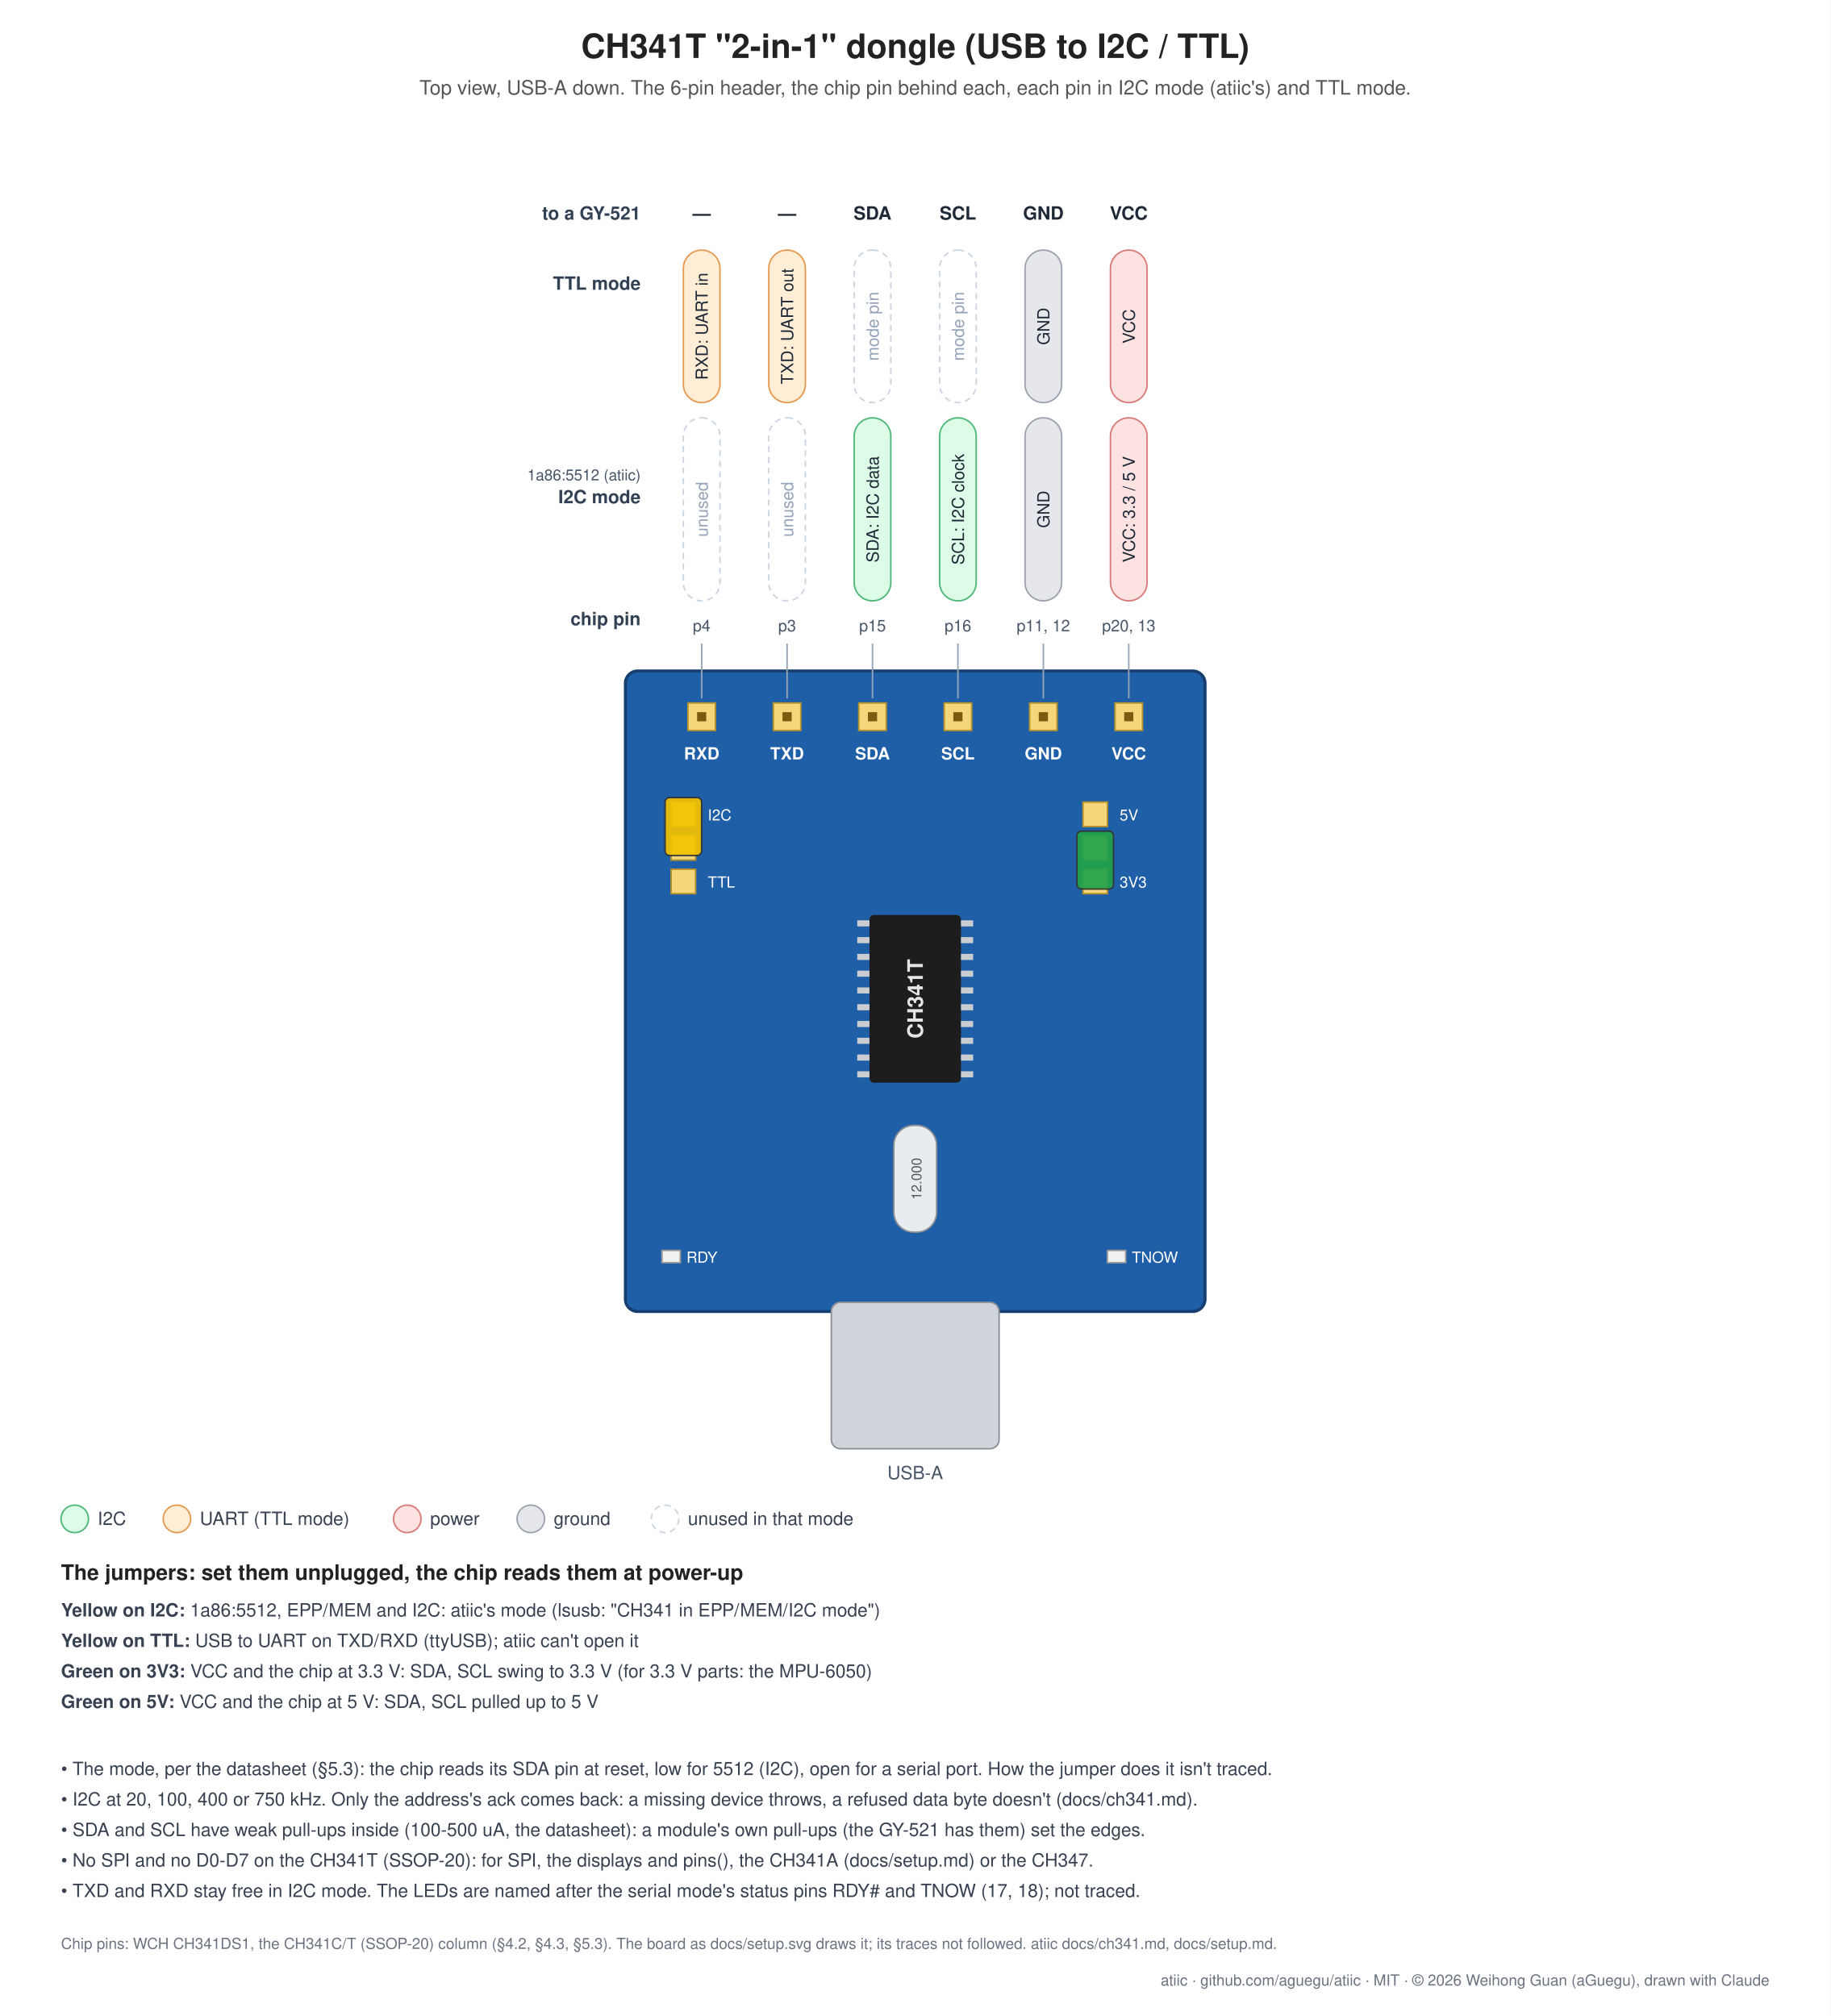
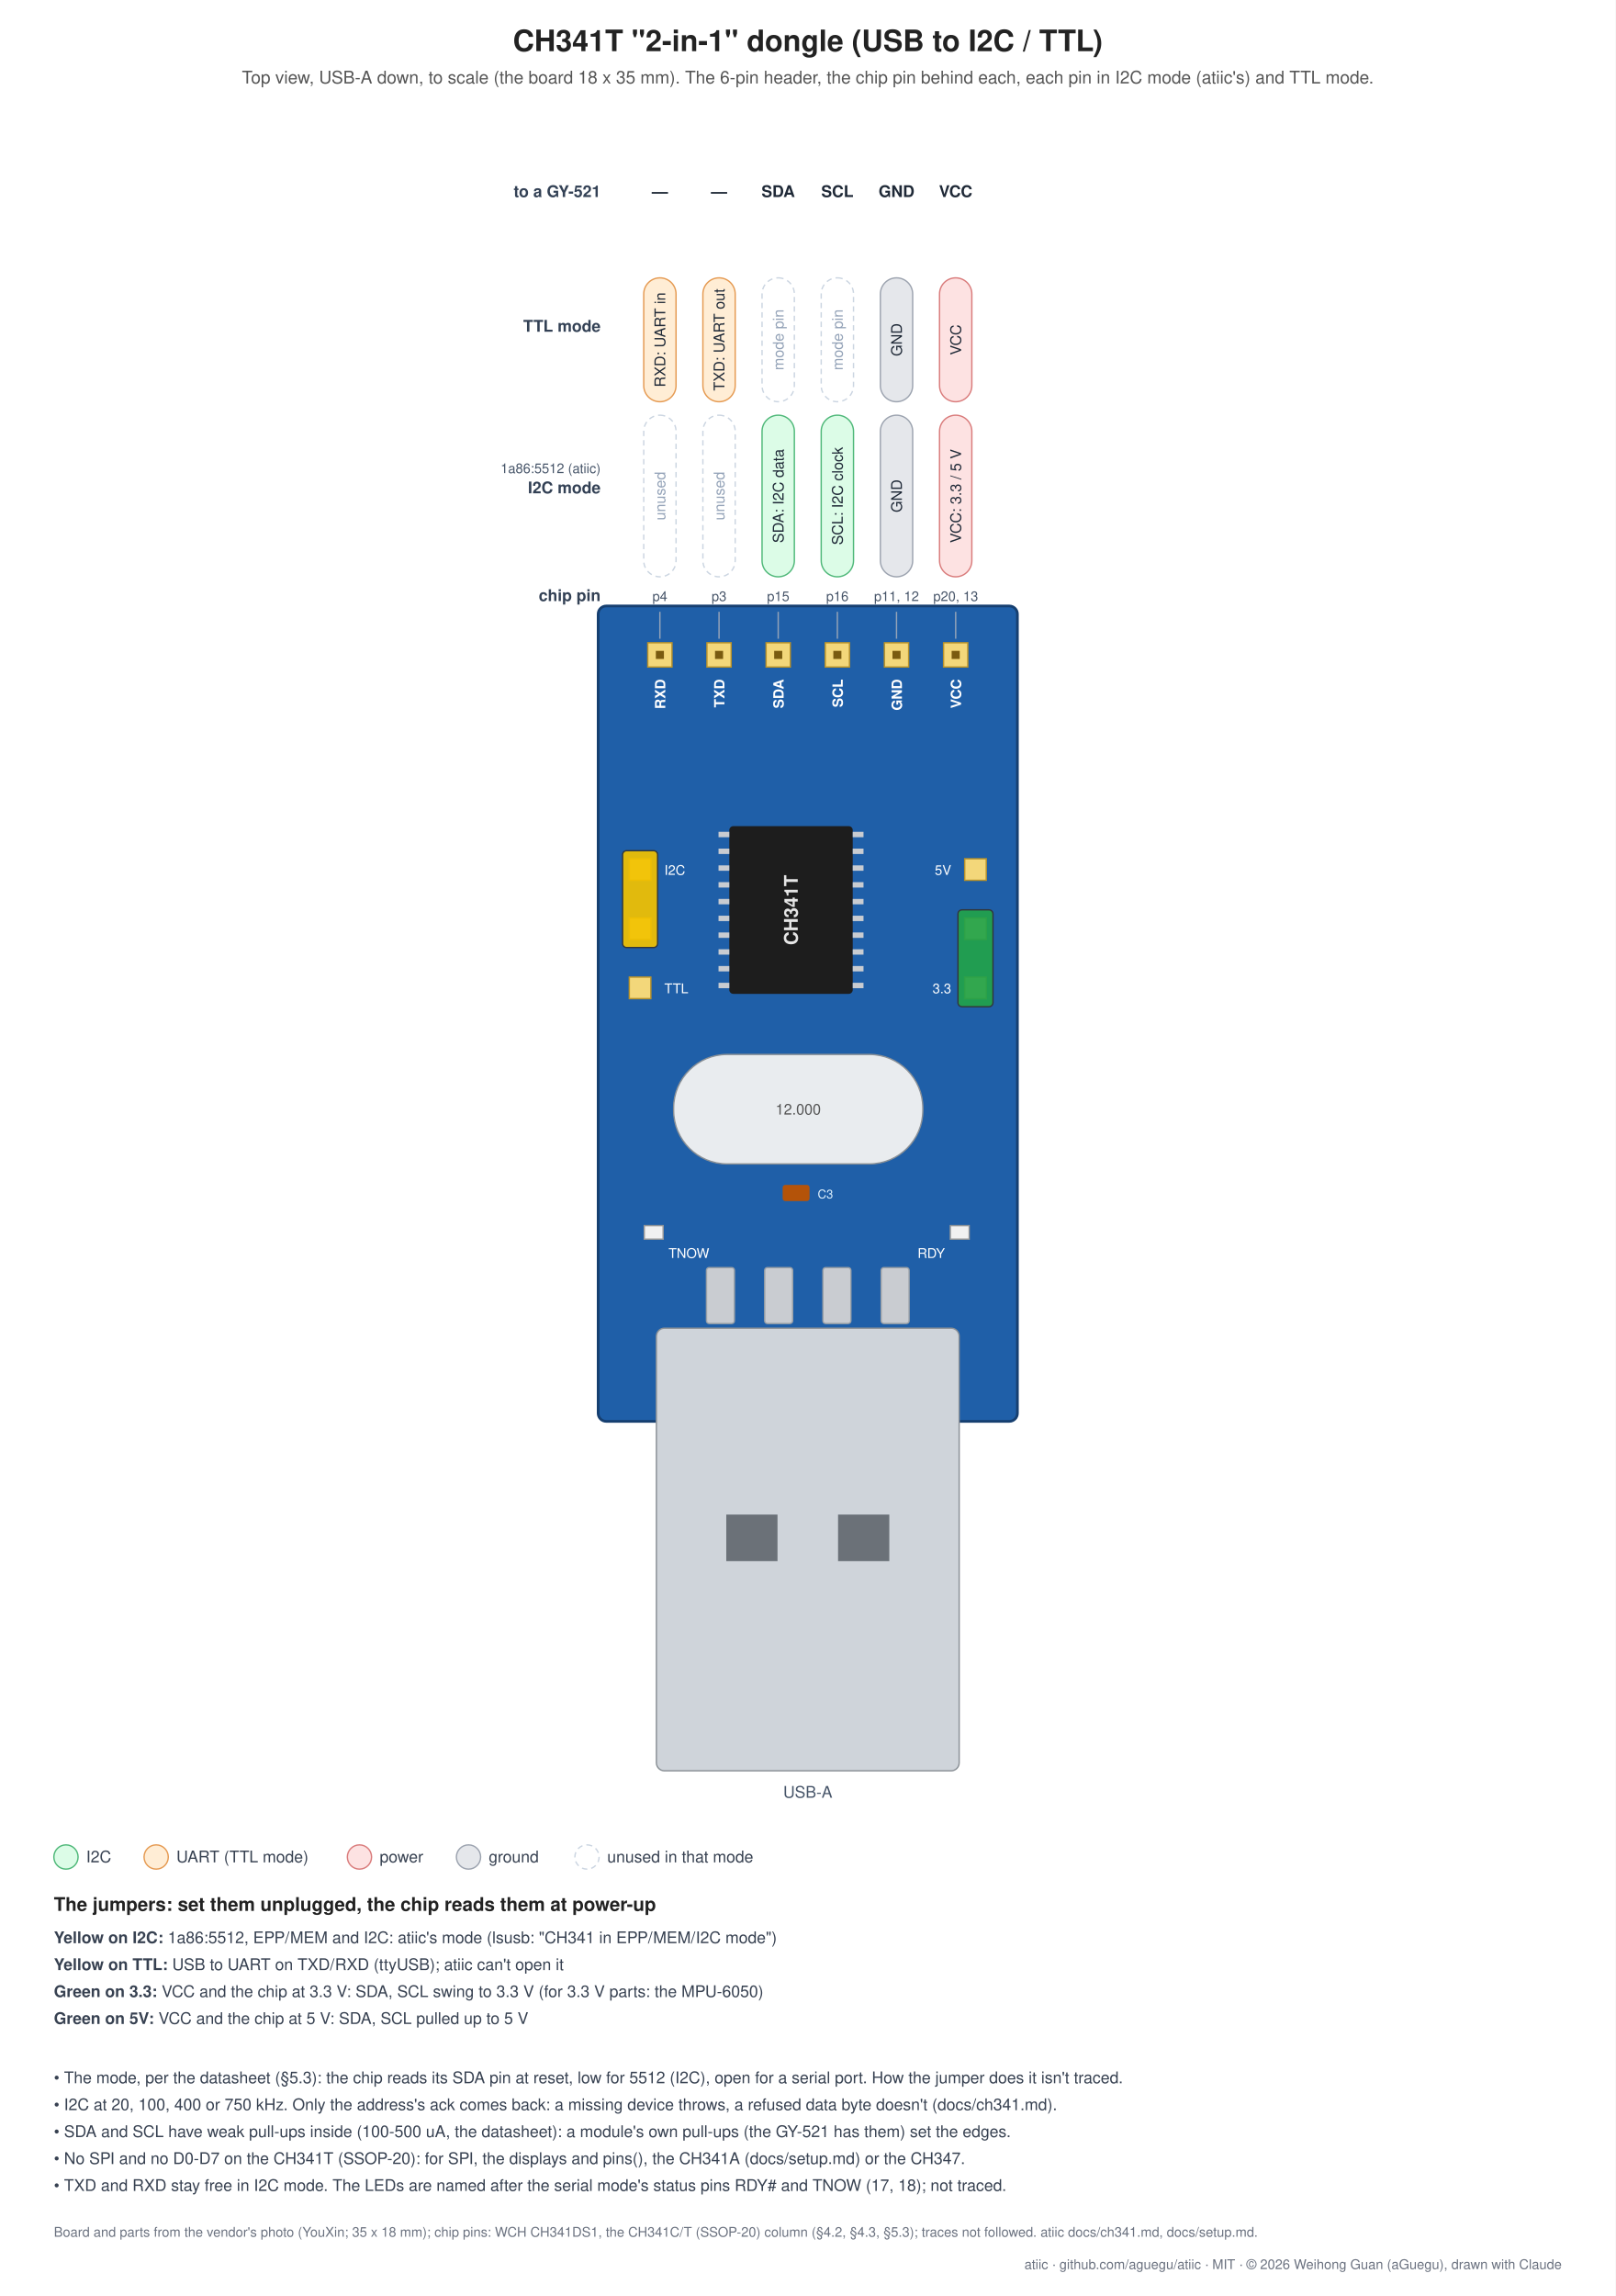
- <svg xmlns="http://www.w3.org/2000/svg" viewBox="0 0 1200 1322" width="1200" height="1322" font-family="Helvetica, Arial, sans-serif">
-   <rect width="1200" height="1322" fill="#ffffff" />
+ <svg xmlns="http://www.w3.org/2000/svg" viewBox="0 0 1200 1705" width="1200" height="1705" font-family="Helvetica, Arial, sans-serif">
+   <rect width="1200" height="1705" fill="#ffffff" />
  <text x="600.0" y="38" text-anchor="middle" font-size="22" font-weight="bold" fill="#222">CH341T "2-in-1" dongle (USB to I2C / TTL)</text>
-   <text x="600.0" y="62" text-anchor="middle" font-size="13" fill="#555">Top view, USB-A down. The 6-pin header, the chip pin behind each, each pin in I2C mode (atiic's) and TTL mode.</text>
-   <rect x="410.0" y="440" width="380.0" height="420" rx="8" fill="#1f5fa8" stroke="#163f70" stroke-width="2" />
-   <text x="420.0" y="410" text-anchor="end" font-size="12" font-weight="bold" fill="#334155">chip pin</text>
-   <text x="420.0" y="330" text-anchor="end" font-size="12" font-weight="bold" fill="#334155">I2C mode</text>
-   <text x="420.0" y="315" text-anchor="end" font-size="10" fill="#475569">1a86:5512 (atiic)</text>
-   <text x="420.0" y="190" text-anchor="end" font-size="12" font-weight="bold" fill="#334155">TTL mode</text>
-   <text x="420.0" y="144" text-anchor="end" font-size="12" font-weight="bold" fill="#334155">to a GY-521</text>
-   <rect x="451.0" y="461" width="18" height="18" fill="#f3d77a" stroke="#b8922a" />
-   <rect x="457.0" y="467" width="6" height="6" fill="#7a5b10" />
-   <text x="460.0" y="498" text-anchor="middle" font-size="11" font-weight="bold" fill="#fff">RXD</text>
-   <line x1="460.0" y1="458" x2="460.0" y2="422" stroke="#94a3b8" />
-   <text x="460.0" y="414" text-anchor="middle" font-size="10.5" fill="#475569">p4</text>
-   <rect x="448.0" y="274" width="24" height="120" rx="12" fill="#ffffff" stroke="#cbd5e1" stroke-dasharray="4 3" />
-   <text transform="translate(464.0 334.0) rotate(-90)" text-anchor="middle" font-size="11" fill="#94a3b8">unused</text>
-   <rect x="448.0" y="164" width="24" height="100" rx="12" fill="#ffedd5" stroke="#e59a52" />
-   <text transform="translate(464.0 214.0) rotate(-90)" text-anchor="middle" font-size="11" fill="#1f2937">RXD: UART in</text>
-   <text x="460.0" y="144" text-anchor="middle" font-size="12" font-weight="bold" fill="#1f2937">—</text>
-   <rect x="507.0" y="461" width="18" height="18" fill="#f3d77a" stroke="#b8922a" />
-   <rect x="513.0" y="467" width="6" height="6" fill="#7a5b10" />
-   <text x="516.0" y="498" text-anchor="middle" font-size="11" font-weight="bold" fill="#fff">TXD</text>
-   <line x1="516.0" y1="458" x2="516.0" y2="422" stroke="#94a3b8" />
-   <text x="516.0" y="414" text-anchor="middle" font-size="10.5" fill="#475569">p3</text>
-   <rect x="504.0" y="274" width="24" height="120" rx="12" fill="#ffffff" stroke="#cbd5e1" stroke-dasharray="4 3" />
-   <text transform="translate(520.0 334.0) rotate(-90)" text-anchor="middle" font-size="11" fill="#94a3b8">unused</text>
-   <rect x="504.0" y="164" width="24" height="100" rx="12" fill="#ffedd5" stroke="#e59a52" />
-   <text transform="translate(520.0 214.0) rotate(-90)" text-anchor="middle" font-size="11" fill="#1f2937">TXD: UART out</text>
-   <text x="516.0" y="144" text-anchor="middle" font-size="12" font-weight="bold" fill="#1f2937">—</text>
-   <rect x="563.0" y="461" width="18" height="18" fill="#f3d77a" stroke="#b8922a" />
-   <rect x="569.0" y="467" width="6" height="6" fill="#7a5b10" />
-   <text x="572.0" y="498" text-anchor="middle" font-size="11" font-weight="bold" fill="#fff">SDA</text>
-   <line x1="572.0" y1="458" x2="572.0" y2="422" stroke="#94a3b8" />
-   <text x="572.0" y="414" text-anchor="middle" font-size="10.5" fill="#475569">p15</text>
-   <rect x="560.0" y="274" width="24" height="120" rx="12" fill="#dcfce7" stroke="#4fb879" />
-   <text transform="translate(576.0 334.0) rotate(-90)" text-anchor="middle" font-size="11" fill="#1f2937">SDA: I2C data</text>
-   <rect x="560.0" y="164" width="24" height="100" rx="12" fill="#ffffff" stroke="#cbd5e1" stroke-dasharray="4 3" />
-   <text transform="translate(576.0 214.0) rotate(-90)" text-anchor="middle" font-size="11" fill="#94a3b8">mode pin</text>
-   <text x="572.0" y="144" text-anchor="middle" font-size="12" font-weight="bold" fill="#1f2937">SDA</text>
-   <rect x="619.0" y="461" width="18" height="18" fill="#f3d77a" stroke="#b8922a" />
-   <rect x="625.0" y="467" width="6" height="6" fill="#7a5b10" />
-   <text x="628.0" y="498" text-anchor="middle" font-size="11" font-weight="bold" fill="#fff">SCL</text>
-   <line x1="628.0" y1="458" x2="628.0" y2="422" stroke="#94a3b8" />
-   <text x="628.0" y="414" text-anchor="middle" font-size="10.5" fill="#475569">p16</text>
-   <rect x="616.0" y="274" width="24" height="120" rx="12" fill="#dcfce7" stroke="#4fb879" />
-   <text transform="translate(632.0 334.0) rotate(-90)" text-anchor="middle" font-size="11" fill="#1f2937">SCL: I2C clock</text>
-   <rect x="616.0" y="164" width="24" height="100" rx="12" fill="#ffffff" stroke="#cbd5e1" stroke-dasharray="4 3" />
-   <text transform="translate(632.0 214.0) rotate(-90)" text-anchor="middle" font-size="11" fill="#94a3b8">mode pin</text>
-   <text x="628.0" y="144" text-anchor="middle" font-size="12" font-weight="bold" fill="#1f2937">SCL</text>
-   <rect x="675.0" y="461" width="18" height="18" fill="#f3d77a" stroke="#b8922a" />
-   <rect x="681.0" y="467" width="6" height="6" fill="#7a5b10" />
-   <text x="684.0" y="498" text-anchor="middle" font-size="11" font-weight="bold" fill="#fff">GND</text>
-   <line x1="684.0" y1="458" x2="684.0" y2="422" stroke="#94a3b8" />
-   <text x="684.0" y="414" text-anchor="middle" font-size="10.5" fill="#475569">p11, 12</text>
-   <rect x="672.0" y="274" width="24" height="120" rx="12" fill="#e5e7eb" stroke="#9ca3af" />
-   <text transform="translate(688.0 334.0) rotate(-90)" text-anchor="middle" font-size="11" fill="#1f2937">GND</text>
-   <rect x="672.0" y="164" width="24" height="100" rx="12" fill="#e5e7eb" stroke="#9ca3af" />
-   <text transform="translate(688.0 214.0) rotate(-90)" text-anchor="middle" font-size="11" fill="#1f2937">GND</text>
-   <text x="684.0" y="144" text-anchor="middle" font-size="12" font-weight="bold" fill="#1f2937">GND</text>
-   <rect x="731.0" y="461" width="18" height="18" fill="#f3d77a" stroke="#b8922a" />
-   <rect x="737.0" y="467" width="6" height="6" fill="#7a5b10" />
-   <text x="740.0" y="498" text-anchor="middle" font-size="11" font-weight="bold" fill="#fff">VCC</text>
-   <line x1="740.0" y1="458" x2="740.0" y2="422" stroke="#94a3b8" />
-   <text x="740.0" y="414" text-anchor="middle" font-size="10.5" fill="#475569">p20, 13</text>
-   <rect x="728.0" y="274" width="24" height="120" rx="12" fill="#fde2e2" stroke="#d97b7b" />
-   <text transform="translate(744.0 334.0) rotate(-90)" text-anchor="middle" font-size="11" fill="#1f2937">VCC: 3.3 / 5 V</text>
-   <rect x="728.0" y="164" width="24" height="100" rx="12" fill="#fde2e2" stroke="#d97b7b" />
-   <text transform="translate(744.0 214.0) rotate(-90)" text-anchor="middle" font-size="11" fill="#1f2937">VCC</text>
-   <text x="740.0" y="144" text-anchor="middle" font-size="12" font-weight="bold" fill="#1f2937">VCC</text>
-   <rect x="440.0" y="526" width="16" height="16" fill="#f3d77a" stroke="#b8922a" />
-   <rect x="440.0" y="548" width="16" height="16" fill="#f3d77a" stroke="#b8922a" />
-   <rect x="440.0" y="570" width="16" height="16" fill="#f3d77a" stroke="#b8922a" />
-   <rect x="436.0" y="523" width="24" height="38" rx="3" fill="#f2c200" stroke="#333" opacity="0.92" />
-   <text x="464.0" y="538" font-size="10" fill="#fff">I2C</text>
-   <text x="464.0" y="582" font-size="10" fill="#fff">TTL</text>
-   <rect x="710.0" y="526" width="16" height="16" fill="#f3d77a" stroke="#b8922a" />
-   <rect x="710.0" y="548" width="16" height="16" fill="#f3d77a" stroke="#b8922a" />
-   <rect x="710.0" y="570" width="16" height="16" fill="#f3d77a" stroke="#b8922a" />
-   <rect x="706.0" y="545" width="24" height="38" rx="3" fill="#22a34a" stroke="#333" opacity="0.92" />
-   <text x="734.0" y="538" font-size="10" fill="#fff">5V</text>
-   <text x="734.0" y="582" font-size="10" fill="#fff">3V3</text>
-   <rect x="570.0" y="600" width="60" height="110" rx="3" fill="#1d1d1d" />
-   <rect x="562.0" y="603.5" width="8" height="4" fill="#c9ccd1" />
-   <rect x="630.0" y="603.5" width="8" height="4" fill="#c9ccd1" />
-   <rect x="562.0" y="614.5" width="8" height="4" fill="#c9ccd1" />
-   <rect x="630.0" y="614.5" width="8" height="4" fill="#c9ccd1" />
-   <rect x="562.0" y="625.5" width="8" height="4" fill="#c9ccd1" />
-   <rect x="630.0" y="625.5" width="8" height="4" fill="#c9ccd1" />
-   <rect x="562.0" y="636.5" width="8" height="4" fill="#c9ccd1" />
-   <rect x="630.0" y="636.5" width="8" height="4" fill="#c9ccd1" />
-   <rect x="562.0" y="647.5" width="8" height="4" fill="#c9ccd1" />
-   <rect x="630.0" y="647.5" width="8" height="4" fill="#c9ccd1" />
-   <rect x="562.0" y="658.5" width="8" height="4" fill="#c9ccd1" />
-   <rect x="630.0" y="658.5" width="8" height="4" fill="#c9ccd1" />
-   <rect x="562.0" y="669.5" width="8" height="4" fill="#c9ccd1" />
-   <rect x="630.0" y="669.5" width="8" height="4" fill="#c9ccd1" />
-   <rect x="562.0" y="680.5" width="8" height="4" fill="#c9ccd1" />
-   <rect x="630.0" y="680.5" width="8" height="4" fill="#c9ccd1" />
-   <rect x="562.0" y="691.5" width="8" height="4" fill="#c9ccd1" />
-   <rect x="630.0" y="691.5" width="8" height="4" fill="#c9ccd1" />
-   <rect x="562.0" y="702.5" width="8" height="4" fill="#c9ccd1" />
-   <rect x="630.0" y="702.5" width="8" height="4" fill="#c9ccd1" />
-   <text transform="translate(605.0 655.0) rotate(-90)" text-anchor="middle" font-size="14" font-weight="bold" fill="#e5e5e5">CH341T</text>
-   <rect x="586.0" y="738" width="28" height="70" rx="13" fill="#e9ecef" stroke="#8a9096" />
-   <text transform="translate(604.0 773) rotate(-90)" text-anchor="middle" font-size="9" fill="#555">12.000</text>
-   <rect x="434.0" y="820" width="12" height="8" fill="#f1f1f1" stroke="#999" />
-   <text x="450.0" y="828" font-size="10" fill="#fff">RDY</text>
-   <rect x="726.0" y="820" width="12" height="8" fill="#f1f1f1" stroke="#999" />
-   <text x="742.0" y="828" font-size="10" fill="#fff">TNOW</text>
-   <rect x="545.0" y="854" width="110" height="96" rx="6" fill="#cfd4da" stroke="#8a9096" />
-   <text x="600.0" y="970" text-anchor="middle" font-size="12" fill="#475569">USB-A</text>
-   <rect x="40" y="987" width="18" height="18" rx="9" fill="#dcfce7" stroke="#4fb879" />
-   <text x="64" y="1000" font-size="12" fill="#374151">I2C</text>
-   <rect x="107" y="987" width="18" height="18" rx="9" fill="#ffedd5" stroke="#e59a52" />
-   <text x="131" y="1000" font-size="12" fill="#374151">UART (TTL mode)</text>
-   <rect x="258" y="987" width="18" height="18" rx="9" fill="#fde2e2" stroke="#d97b7b" />
-   <text x="282" y="1000" font-size="12" fill="#374151">power</text>
-   <rect x="339" y="987" width="18" height="18" rx="9" fill="#e5e7eb" stroke="#9ca3af" />
-   <text x="363" y="1000" font-size="12" fill="#374151">ground</text>
-   <rect x="427" y="987" width="18" height="18" rx="9" fill="#ffffff" stroke="#cbd5e1" stroke-dasharray="4 3" />
-   <text x="451" y="1000" font-size="12" fill="#374151">unused in that mode</text>
-   <text x="40" y="1036" font-size="14" font-weight="bold" fill="#222">The jumpers: set them unplugged, the chip reads them at power-up</text>
-   <text x="40" y="1060" font-size="12" fill="#374151">
+   <text x="600.0" y="62" text-anchor="middle" font-size="13" fill="#555">Top view, USB-A down, to scale (the board 18 x 35 mm). The 6-pin header, the chip pin behind each, each pin in I2C mode (atiic's) and TTL mode.</text>
+   <rect x="444.3" y="450" width="311.4" height="605.5" rx="6" fill="#1f5fa8" stroke="#163f70" stroke-width="2" />
+   <text x="446.145" y="446.33" text-anchor="end" font-size="12" font-weight="bold" fill="#334155">chip pin</text>
+   <text x="446.145" y="366.33" text-anchor="end" font-size="12" font-weight="bold" fill="#334155">I2C mode</text>
+   <text x="446.145" y="351.33" text-anchor="end" font-size="10" fill="#475569">1a86:5512 (atiic)</text>
+   <text x="446.145" y="246.33" text-anchor="end" font-size="12" font-weight="bold" fill="#334155">TTL mode</text>
+   <text x="446.145" y="146.33" text-anchor="end" font-size="12" font-weight="bold" fill="#334155">to a GY-521</text>
+   <rect x="481.145" y="477.33" width="18" height="18" fill="#f3d77a" stroke="#b8922a" />
+   <rect x="487.145" y="483.33" width="6" height="6" fill="#7a5b10" />
+   <text transform="translate(494.145 504.33) rotate(-90)" text-anchor="end" font-size="10.5" font-weight="bold" fill="#fff">RXD</text>
+   <line x1="490.145" y1="474.33" x2="490.145" y2="454.33" stroke="#94a3b8" />
+   <text x="490.145" y="446.33" text-anchor="middle" font-size="10" fill="#475569">p4</text>
+   <rect x="478.145" y="308.33" width="24" height="120" rx="12" fill="#ffffff" stroke="#cbd5e1" stroke-dasharray="4 3" />
+   <text transform="translate(494.145 368.33) rotate(-90)" text-anchor="middle" font-size="11" fill="#94a3b8">unused</text>
+   <rect x="478.145" y="206.33" width="24" height="92" rx="12" fill="#ffedd5" stroke="#e59a52" />
+   <text transform="translate(494.145 252.33) rotate(-90)" text-anchor="middle" font-size="11" fill="#1f2937">RXD: UART in</text>
+   <text x="490.145" y="146.33" text-anchor="middle" font-size="12" font-weight="bold" fill="#1f2937">—</text>
+   <rect x="525.087" y="477.33" width="18" height="18" fill="#f3d77a" stroke="#b8922a" />
+   <rect x="531.087" y="483.33" width="6" height="6" fill="#7a5b10" />
+   <text transform="translate(538.087 504.33) rotate(-90)" text-anchor="end" font-size="10.5" font-weight="bold" fill="#fff">TXD</text>
+   <line x1="534.087" y1="474.33" x2="534.087" y2="454.33" stroke="#94a3b8" />
+   <text x="534.087" y="446.33" text-anchor="middle" font-size="10" fill="#475569">p3</text>
+   <rect x="522.087" y="308.33" width="24" height="120" rx="12" fill="#ffffff" stroke="#cbd5e1" stroke-dasharray="4 3" />
+   <text transform="translate(538.087 368.33) rotate(-90)" text-anchor="middle" font-size="11" fill="#94a3b8">unused</text>
+   <rect x="522.087" y="206.33" width="24" height="92" rx="12" fill="#ffedd5" stroke="#e59a52" />
+   <text transform="translate(538.087 252.33) rotate(-90)" text-anchor="middle" font-size="11" fill="#1f2937">TXD: UART out</text>
+   <text x="534.087" y="146.33" text-anchor="middle" font-size="12" font-weight="bold" fill="#1f2937">—</text>
+   <rect x="569.029" y="477.33" width="18" height="18" fill="#f3d77a" stroke="#b8922a" />
+   <rect x="575.029" y="483.33" width="6" height="6" fill="#7a5b10" />
+   <text transform="translate(582.029 504.33) rotate(-90)" text-anchor="end" font-size="10.5" font-weight="bold" fill="#fff">SDA</text>
+   <line x1="578.029" y1="474.33" x2="578.029" y2="454.33" stroke="#94a3b8" />
+   <text x="578.029" y="446.33" text-anchor="middle" font-size="10" fill="#475569">p15</text>
+   <rect x="566.029" y="308.33" width="24" height="120" rx="12" fill="#dcfce7" stroke="#4fb879" />
+   <text transform="translate(582.029 368.33) rotate(-90)" text-anchor="middle" font-size="11" fill="#1f2937">SDA: I2C data</text>
+   <rect x="566.029" y="206.33" width="24" height="92" rx="12" fill="#ffffff" stroke="#cbd5e1" stroke-dasharray="4 3" />
+   <text transform="translate(582.029 252.33) rotate(-90)" text-anchor="middle" font-size="11" fill="#94a3b8">mode pin</text>
+   <text x="578.029" y="146.33" text-anchor="middle" font-size="12" font-weight="bold" fill="#1f2937">SDA</text>
+   <rect x="612.971" y="477.33" width="18" height="18" fill="#f3d77a" stroke="#b8922a" />
+   <rect x="618.971" y="483.33" width="6" height="6" fill="#7a5b10" />
+   <text transform="translate(625.971 504.33) rotate(-90)" text-anchor="end" font-size="10.5" font-weight="bold" fill="#fff">SCL</text>
+   <line x1="621.971" y1="474.33" x2="621.971" y2="454.33" stroke="#94a3b8" />
+   <text x="621.971" y="446.33" text-anchor="middle" font-size="10" fill="#475569">p16</text>
+   <rect x="609.971" y="308.33" width="24" height="120" rx="12" fill="#dcfce7" stroke="#4fb879" />
+   <text transform="translate(625.971 368.33) rotate(-90)" text-anchor="middle" font-size="11" fill="#1f2937">SCL: I2C clock</text>
+   <rect x="609.971" y="206.33" width="24" height="92" rx="12" fill="#ffffff" stroke="#cbd5e1" stroke-dasharray="4 3" />
+   <text transform="translate(625.971 252.33) rotate(-90)" text-anchor="middle" font-size="11" fill="#94a3b8">mode pin</text>
+   <text x="621.971" y="146.33" text-anchor="middle" font-size="12" font-weight="bold" fill="#1f2937">SCL</text>
+   <rect x="656.913" y="477.33" width="18" height="18" fill="#f3d77a" stroke="#b8922a" />
+   <rect x="662.913" y="483.33" width="6" height="6" fill="#7a5b10" />
+   <text transform="translate(669.913 504.33) rotate(-90)" text-anchor="end" font-size="10.5" font-weight="bold" fill="#fff">GND</text>
+   <line x1="665.913" y1="474.33" x2="665.913" y2="454.33" stroke="#94a3b8" />
+   <text x="665.913" y="446.33" text-anchor="middle" font-size="10" fill="#475569">p11, 12</text>
+   <rect x="653.913" y="308.33" width="24" height="120" rx="12" fill="#e5e7eb" stroke="#9ca3af" />
+   <text transform="translate(669.913 368.33) rotate(-90)" text-anchor="middle" font-size="11" fill="#1f2937">GND</text>
+   <rect x="653.913" y="206.33" width="24" height="92" rx="12" fill="#e5e7eb" stroke="#9ca3af" />
+   <text transform="translate(669.913 252.33) rotate(-90)" text-anchor="middle" font-size="11" fill="#1f2937">GND</text>
+   <text x="665.913" y="146.33" text-anchor="middle" font-size="12" font-weight="bold" fill="#1f2937">GND</text>
+   <rect x="700.855" y="477.33" width="18" height="18" fill="#f3d77a" stroke="#b8922a" />
+   <rect x="706.855" y="483.33" width="6" height="6" fill="#7a5b10" />
+   <text transform="translate(713.855 504.33) rotate(-90)" text-anchor="end" font-size="10.5" font-weight="bold" fill="#fff">VCC</text>
+   <line x1="709.855" y1="474.33" x2="709.855" y2="454.33" stroke="#94a3b8" />
+   <text x="709.855" y="446.33" text-anchor="middle" font-size="10" fill="#475569">p20, 13</text>
+   <rect x="697.855" y="308.33" width="24" height="120" rx="12" fill="#fde2e2" stroke="#d97b7b" />
+   <text transform="translate(713.855 368.33) rotate(-90)" text-anchor="middle" font-size="11" fill="#1f2937">VCC: 3.3 / 5 V</text>
+   <rect x="697.855" y="206.33" width="24" height="92" rx="12" fill="#fde2e2" stroke="#d97b7b" />
+   <text transform="translate(713.855 252.33) rotate(-90)" text-anchor="middle" font-size="11" fill="#1f2937">VCC</text>
+   <text x="709.855" y="146.33" text-anchor="middle" font-size="12" font-weight="bold" fill="#1f2937">VCC</text>
+   <rect x="541.699" y="613.485" width="91.69" height="124.56" rx="3" fill="#1d1d1d" />
+   <rect x="533.699" y="617.713" width="8" height="4" fill="#c9ccd1" />
+   <rect x="633.389" y="617.713" width="8" height="4" fill="#c9ccd1" />
+   <rect x="533.699" y="630.169" width="8" height="4" fill="#c9ccd1" />
+   <rect x="633.389" y="630.169" width="8" height="4" fill="#c9ccd1" />
+   <rect x="533.699" y="642.625" width="8" height="4" fill="#c9ccd1" />
+   <rect x="633.389" y="642.625" width="8" height="4" fill="#c9ccd1" />
+   <rect x="533.699" y="655.081" width="8" height="4" fill="#c9ccd1" />
+   <rect x="633.389" y="655.081" width="8" height="4" fill="#c9ccd1" />
+   <rect x="533.699" y="667.537" width="8" height="4" fill="#c9ccd1" />
+   <rect x="633.389" y="667.537" width="8" height="4" fill="#c9ccd1" />
+   <rect x="533.699" y="679.993" width="8" height="4" fill="#c9ccd1" />
+   <rect x="633.389" y="679.993" width="8" height="4" fill="#c9ccd1" />
+   <rect x="533.699" y="692.449" width="8" height="4" fill="#c9ccd1" />
+   <rect x="633.389" y="692.449" width="8" height="4" fill="#c9ccd1" />
+   <rect x="533.699" y="704.905" width="8" height="4" fill="#c9ccd1" />
+   <rect x="633.389" y="704.905" width="8" height="4" fill="#c9ccd1" />
+   <rect x="533.699" y="717.361" width="8" height="4" fill="#c9ccd1" />
+   <rect x="633.389" y="717.361" width="8" height="4" fill="#c9ccd1" />
+   <rect x="533.699" y="729.817" width="8" height="4" fill="#c9ccd1" />
+   <rect x="633.389" y="729.817" width="8" height="4" fill="#c9ccd1" />
+   <text transform="translate(592.544 675.765) rotate(-90)" text-anchor="middle" font-size="14" font-weight="bold" fill="#e5e5e5">CH341T</text>
+   <rect x="500.352" y="783.025" width="185.11" height="81.31" rx="39.79" fill="#e9ecef" stroke="#8a9096" />
+   <text x="592.907" y="827.68" text-anchor="middle" font-size="11" fill="#555">12.000</text>
+   <rect x="581.316" y="879.905" width="20" height="12" rx="2" fill="#b45309" />
+   <text x="607.316" y="889.905" font-size="9" fill="#e0f2fe">C3</text>
+   <rect x="467.44" y="637.705" width="16" height="16" fill="#f3d77a" stroke="#b8922a" />
+   <rect x="467.44" y="681.647" width="16" height="16" fill="#f3d77a" stroke="#b8922a" />
+   <rect x="467.44" y="725.589" width="16" height="16" fill="#f3d77a" stroke="#b8922a" />
+   <rect x="462.44" y="631.705" width="26" height="71.942" rx="3" fill="#f2c200" stroke="#333" opacity="0.92" />
+   <rect x="716.56" y="637.705" width="16" height="16" fill="#f3d77a" stroke="#b8922a" />
+   <rect x="716.56" y="681.647" width="16" height="16" fill="#f3d77a" stroke="#b8922a" />
+   <rect x="716.56" y="725.589" width="16" height="16" fill="#f3d77a" stroke="#b8922a" />
+   <rect x="711.56" y="675.647" width="26" height="71.942" rx="3" fill="#22a34a" stroke="#333" opacity="0.92" />
+   <text x="493.44" y="649.705" font-size="10" fill="#fff">I2C</text>
+   <text x="493.44" y="737.589" font-size="10" fill="#fff">TTL</text>
+   <text x="706.56" y="649.705" text-anchor="end" font-size="10" fill="#fff">5V</text>
+   <text x="706.56" y="737.589" text-anchor="end" font-size="10" fill="#fff">3.3</text>
+   <rect x="478.554" y="910.18" width="14" height="10" fill="#f1f1f1" stroke="#999" />
+   <text x="496.554" y="934.18" text-anchor="start" font-size="10" fill="#fff">TNOW</text>
+   <rect x="705.876" y="910.18" width="14" height="10" fill="#f1f1f1" stroke="#999" />
+   <text x="701.876" y="934.18" text-anchor="end" font-size="10" fill="#fff">RDY</text>
+   <rect x="524.745" y="941.32" width="20.76" height="41.52" rx="2" fill="#c9ccd1" stroke="#9aa0a6" />
+   <rect x="567.995" y="941.32" width="20.76" height="41.52" rx="2" fill="#c9ccd1" stroke="#9aa0a6" />
+   <rect x="611.245" y="941.32" width="20.76" height="41.52" rx="2" fill="#c9ccd1" stroke="#9aa0a6" />
+   <rect x="654.495" y="941.32" width="20.76" height="41.52" rx="2" fill="#c9ccd1" stroke="#9aa0a6" />
+   <rect x="487.55" y="986.3" width="224.9" height="328.7" rx="6" fill="#cfd4da" stroke="#8a9096" />
+   <text x="600.0" y="1335.0" text-anchor="middle" font-size="12" fill="#475569">USB-A</text>
+   <rect x="539.45" y="1124.7" width="38.06" height="34.6" fill="#6b7178" />
+   <rect x="622.49" y="1124.7" width="38.06" height="34.6" fill="#6b7178" />
+   <rect x="40" y="1370.0" width="18" height="18" rx="9" fill="#dcfce7" stroke="#4fb879" />
+   <text x="64" y="1383.0" font-size="12" fill="#374151">I2C</text>
+   <rect x="107" y="1370.0" width="18" height="18" rx="9" fill="#ffedd5" stroke="#e59a52" />
+   <text x="131" y="1383.0" font-size="12" fill="#374151">UART (TTL mode)</text>
+   <rect x="258" y="1370.0" width="18" height="18" rx="9" fill="#fde2e2" stroke="#d97b7b" />
+   <text x="282" y="1383.0" font-size="12" fill="#374151">power</text>
+   <rect x="339" y="1370.0" width="18" height="18" rx="9" fill="#e5e7eb" stroke="#9ca3af" />
+   <text x="363" y="1383.0" font-size="12" fill="#374151">ground</text>
+   <rect x="427" y="1370.0" width="18" height="18" rx="9" fill="#ffffff" stroke="#cbd5e1" stroke-dasharray="4 3" />
+   <text x="451" y="1383.0" font-size="12" fill="#374151">unused in that mode</text>
+   <text x="40" y="1419.0" font-size="14" font-weight="bold" fill="#222">The jumpers: set them unplugged, the chip reads them at power-up</text>
+   <text x="40" y="1443.0" font-size="12" fill="#374151">
    <tspan font-weight="bold">Yellow on I2C:</tspan> 1a86:5512, EPP/MEM and I2C: atiic's mode (lsusb: "CH341 in EPP/MEM/I2C mode")</text>
-   <text x="40" y="1080" font-size="12" fill="#374151">
+   <text x="40" y="1463.0" font-size="12" fill="#374151">
    <tspan font-weight="bold">Yellow on TTL:</tspan> USB to UART on TXD/RXD (ttyUSB); atiic can't open it</text>
-   <text x="40" y="1100" font-size="12" fill="#374151">
-     <tspan font-weight="bold">Green on 3V3:</tspan> VCC and the chip at 3.3 V: SDA, SCL swing to 3.3 V (for 3.3 V parts: the MPU-6050)</text>
-   <text x="40" y="1120" font-size="12" fill="#374151">
+   <text x="40" y="1483.0" font-size="12" fill="#374151">
+     <tspan font-weight="bold">Green on 3.3:</tspan> VCC and the chip at 3.3 V: SDA, SCL swing to 3.3 V (for 3.3 V parts: the MPU-6050)</text>
+   <text x="40" y="1503.0" font-size="12" fill="#374151">
    <tspan font-weight="bold">Green on 5V:</tspan> VCC and the chip at 5 V: SDA, SCL pulled up to 5 V</text>
-   <text x="40" y="1164" font-size="12" fill="#374151">• The mode, per the datasheet (§5.3): the chip reads its SDA pin at reset, low for 5512 (I2C), open for a serial port. How the jumper does it isn't traced.</text>
-   <text x="40" y="1184" font-size="12" fill="#374151">• I2C at 20, 100, 400 or 750 kHz. Only the address's ack comes back: a missing device throws, a refused data byte doesn't (docs/ch341.md).</text>
-   <text x="40" y="1204" font-size="12" fill="#374151">• SDA and SCL have weak pull-ups inside (100-500 uA, the datasheet): a module's own pull-ups (the GY-521 has them) set the edges.</text>
-   <text x="40" y="1224" font-size="12" fill="#374151">• No SPI and no D0-D7 on the CH341T (SSOP-20): for SPI, the displays and pins(), the CH341A (docs/setup.md) or the CH347.</text>
-   <text x="40" y="1244" font-size="12" fill="#374151">• TXD and RXD stay free in I2C mode. The LEDs are named after the serial mode's status pins RDY# and TNOW (17, 18); not traced.</text>
-   <text x="40" y="1278" font-size="10" fill="#6b7280">Chip pins: WCH CH341DS1, the CH341C/T (SSOP-20) column (§4.2, §4.3, §5.3). The board as docs/setup.svg draws it; its traces not followed. atiic docs/ch341.md, docs/setup.md.</text>
-   <text x="1160" y="1302" text-anchor="end" font-size="10" fill="#6b7280">atiic · github.com/aguegu/atiic · MIT · © 2026 Weihong Guan (aGuegu), drawn with Claude</text>
+   <text x="40" y="1547.0" font-size="12" fill="#374151">• The mode, per the datasheet (§5.3): the chip reads its SDA pin at reset, low for 5512 (I2C), open for a serial port. How the jumper does it isn't traced.</text>
+   <text x="40" y="1567.0" font-size="12" fill="#374151">• I2C at 20, 100, 400 or 750 kHz. Only the address's ack comes back: a missing device throws, a refused data byte doesn't (docs/ch341.md).</text>
+   <text x="40" y="1587.0" font-size="12" fill="#374151">• SDA and SCL have weak pull-ups inside (100-500 uA, the datasheet): a module's own pull-ups (the GY-521 has them) set the edges.</text>
+   <text x="40" y="1607.0" font-size="12" fill="#374151">• No SPI and no D0-D7 on the CH341T (SSOP-20): for SPI, the displays and pins(), the CH341A (docs/setup.md) or the CH347.</text>
+   <text x="40" y="1627.0" font-size="12" fill="#374151">• TXD and RXD stay free in I2C mode. The LEDs are named after the serial mode's status pins RDY# and TNOW (17, 18); not traced.</text>
+   <text x="40" y="1661.0" font-size="10" fill="#6b7280">Board and parts from the vendor's photo (YouXin; 35 x 18 mm); chip pins: WCH CH341DS1, the CH341C/T (SSOP-20) column (§4.2, §4.3, §5.3); traces not followed. atiic docs/ch341.md, docs/setup.md.</text>
+   <text x="1160" y="1685.0" text-anchor="end" font-size="10" fill="#6b7280">atiic · github.com/aguegu/atiic · MIT · © 2026 Weihong Guan (aGuegu), drawn with Claude</text>
</svg>
